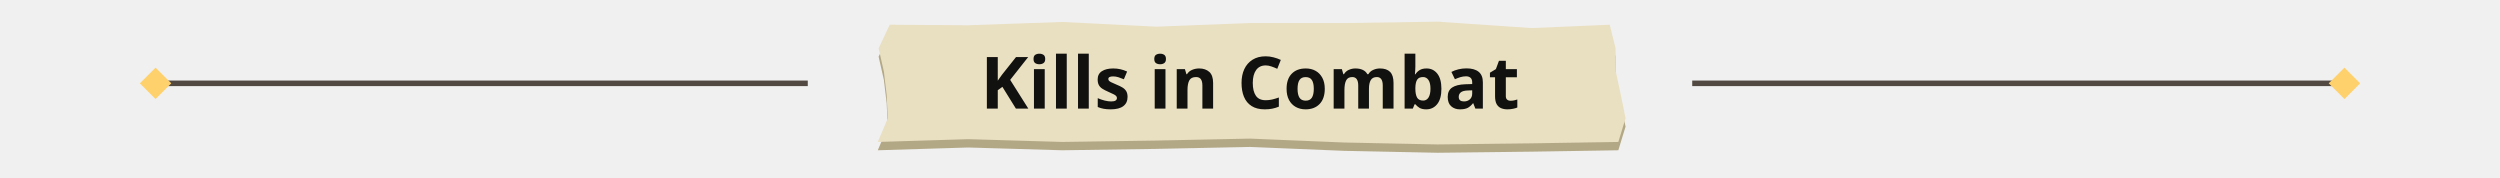
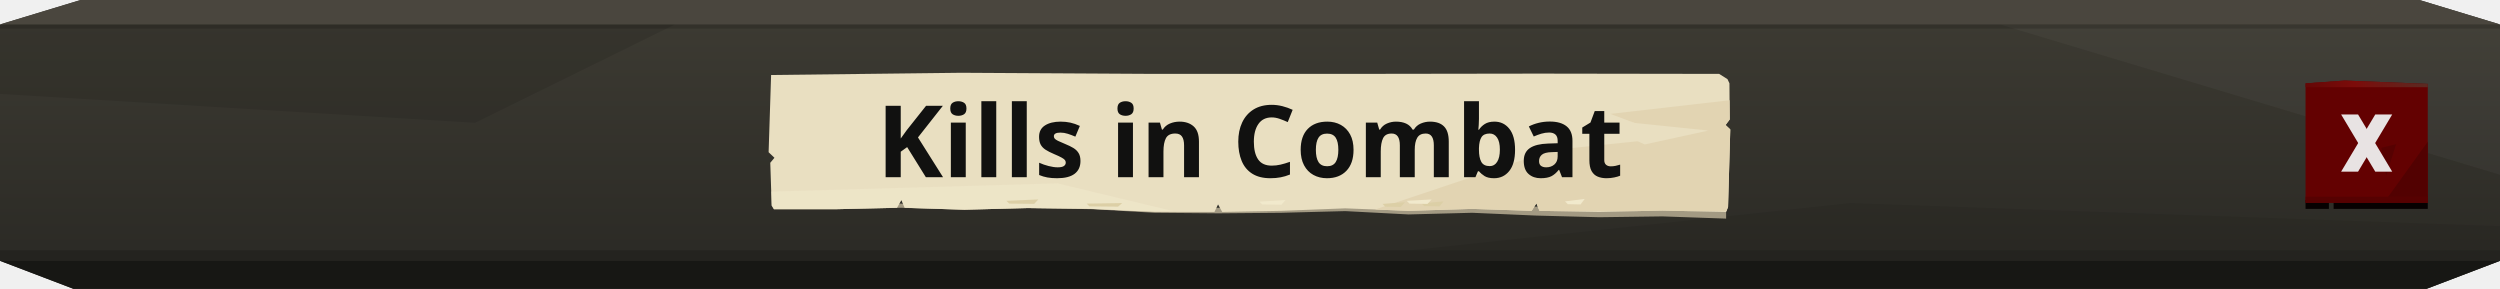
- <svg xmlns="http://www.w3.org/2000/svg" viewBox="0 0 900 64" width="900" height="64" role="img" aria-label="Kills in Combat">
-   <rect x="60" y="29" width="230.8" height="2" fill="#524943" />
-   <rect x="609.2" y="29" width="230.8" height="2" fill="#524943" />
-   <rect x="52" y="26" width="8" height="8" fill="#ffd16d" transform="rotate(45 56 30)" />
-   <rect x="840" y="26" width="8" height="8" fill="#ffd16d" transform="rotate(45 844 30)" />
-   <polygon points="320.3,11.9 348.6,12.1 382.4,10.9 416.2,12.6 450.0,11.3 483.8,11.3 517.6,10.8 551.4,13.1 579.5,11.9 581.6,20.4 581.7,28.8 583.5,37.2 585.2,45.6 582.6,54.1 551.4,54.6 517.6,55.0 483.8,54.3 450.0,52.9 416.2,53.6 382.4,54.1 348.6,53.1 316.0,54.1 319.6,45.6 319.2,37.2 318.2,28.8 316.3,20.4" fill="#b3a886" />
-   <polygon points="320.3,8.9 348.6,9.1 382.4,7.9 416.2,9.6 450.0,8.3 483.8,8.3 517.6,7.8 551.4,10.1 579.5,8.9 581.6,17.4 581.7,25.8 583.5,34.2 585.2,42.6 582.6,51.1 551.4,51.6 517.6,52.0 483.8,51.3 450.0,49.9 416.2,50.6 382.4,51.1 348.6,50.1 316.0,51.1 319.6,42.6 319.2,34.2 318.2,25.8 316.3,17.4" fill="#e9dfc1" />
-   <text x="450.0" y="39.1" font-family="'Noto Sans','Segoe UI',Helvetica,Arial,sans-serif" font-size="26" font-weight="700" fill="#111110" text-anchor="middle">Kills in Combat</text>
+ <svg xmlns="http://www.w3.org/2000/svg" viewBox="0 0 900 104" width="900" height="104" role="img" aria-label="Kills in Combat">
+   <defs>
+     <clipPath id="c1">
+       <polygon points="29,0 871,0 900,8.8 900,93.9 873.5,104 26.5,104 0,93.9 0,8.8" />
+     </clipPath>
+     <linearGradient id="g2" gradientUnits="userSpaceOnUse" x1="0" y1="8.8" x2="0" y2="93.9">
+       <stop offset="0" stop-color="#3c3a32" />
+       <stop offset="1" stop-color="#2b2a25" />
+     </linearGradient>
+     <clipPath id="c3">
+       <polygon points="277.6,27 346,26.2 415.3,26.6 484.7,26.6 554,26.5 618.9,26.6 621.9,28.5 622.6,30 622.7,43 621.2,45 622.9,46.6 622.1,74.5 621.4,76.3 598.5,75.8 575.7,76.3 554.2,75.9 553.1,73.2 551.4,75.9 530,75.2 507.1,75.9 484.3,75 461.4,75.9 440,76.3 438.5,73.6 437.2,76.3 415.7,76.3 392.9,75.2 370,74.9 347.2,75.5 325.7,74.8 324.5,72 322.9,74.8 301.5,75.3 278.6,75.3 277.8,74 277.3,58.6 278.8,56.8 276.7,54.8" />
+     </clipPath>
+     <clipPath id="c4">
+       <polygon points="830,30 844.1,29 874,30.2 874,73 830,73" />
+     </clipPath>
+     <linearGradient id="g5" gradientUnits="userSpaceOnUse" x1="830" y1="0" x2="874" y2="0">
+       <stop offset="0" stop-color="#640706" />
+       <stop offset="0.4" stop-color="#7c0c0a" />
+       <stop offset="1" stop-color="#5a2a22" />
+     </linearGradient>
+   </defs>
+   <polygon points="29,0 871,0 900,8.8 900,93.9 873.5,104 26.5,104 0,93.9 0,8.8" fill="url(#g2)" />
+   <g clip-path="url(#c1)">
+     <polygon points="0,8.8 243,8.8 171,44.2 0,33.8" fill="#000000" opacity="0.1" />
+     <polygon points="900,8.8 900,62.9 720,8.8" fill="#ffffff" opacity="0.035" />
+     <polygon points="378,104 666,73.1 900,81.4 900,104" fill="#000000" opacity="0.07" />
+     <rect x="0" y="0" width="900" height="8.8" fill="#4a463e" />
+     <rect x="0" y="8.8" width="900" height="1.5" fill="#000000" opacity="0.16" />
+     <rect x="0" y="90.1" width="900" height="3.8" fill="#24231f" />
+     <rect x="0" y="93.9" width="900" height="10.1" fill="#171714" />
+   </g>
+   <polygon points="621.4,74.8 598.5,74.3 575.7,74.8 552.8,74.4 530,73.7 507.1,74.4 484.3,73.5 461.4,74.4 438.6,74.8 415.7,74.8 392.9,73.7 370,73.4 347.2,74 324.3,73.3 301.5,73.8 278.6,73.8 278.6,75.3 301.5,75.3 324.3,74.8 347.2,75.5 370,74.9 392.9,75.3 415.7,76.6 438.6,76.8 461.4,76.6 484.3,76 507.1,77.2 530,76.6 552.8,77.6 575.7,78.2 598.5,77.9 621.4,78.7" fill="#a39a83" />
+   <polygon points="277.6,27 346,26.2 415.3,26.6 484.7,26.6 554,26.5 618.9,26.6 621.9,28.5 622.6,30 622.7,43 621.2,45 622.9,46.6 622.1,74.5 621.4,76.3 598.5,75.8 575.7,76.3 554.2,75.9 553.1,73.2 551.4,75.9 530,75.2 507.1,75.9 484.3,75 461.4,75.9 440,76.3 438.5,73.6 437.2,76.3 415.7,76.3 392.9,75.2 370,74.9 347.2,75.5 325.7,74.8 324.5,72 322.9,74.8 301.5,75.3 278.6,75.3 277.8,74 277.3,58.6 278.8,56.8 276.7,54.8" fill="#e9dfc1" />
+   <g clip-path="url(#c3)">
+     <polygon points="623.4,36 579.7,41 602.5,49.5 558.9,54 493.3,76 623.4,76" fill="#e2d4b2" />
+     <polygon points="615,47 571.3,42.5 592.1,52" fill="#e9dfc1" />
+     <polygon points="276.6,69 380.7,66 422.3,76 276.6,76" fill="#f1e9cc" opacity="0.55" />
+     <polygon points="511.7,73.2 519.7,72.5 518.2,74.3 512.7,74.2" fill="#dccfa6" />
+     <polygon points="506.4,72.3 515.4,71.8 513.9,73.4 507.4,73.3" fill="#f1e9cc" />
+     <polygon points="563.4,72.5 570.5,71.6 569,73.6 564.4,73.5" fill="#f1e9cc" />
+     <polygon points="362.3,72.3 373.8,71.8 372.3,73.4 363.3,73.3" fill="#dccfa6" />
+     <polygon points="453.4,72.6 462.8,72 461.3,73.7 454.4,73.6" fill="#f1e9cc" />
+     <polygon points="391.2,73.3 404,73.1 402.5,74.4 392.2,74.3" fill="#dccfa6" />
+     <polygon points="497.7,73.4 505.8,72.8 504.3,74.5 498.7,74.4" fill="#dccfa6" />
+   </g>
+   <text x="450" y="63.8" font-family="'Noto Sans','Open Sans','Segoe UI',Roboto,'Helvetica Neue',Arial,sans-serif" font-size="36" font-weight="700" fill="#111110" text-anchor="middle" textLength="258.7">Kills in Combat</text>
+   <rect x="830" y="72" width="8.4" height="3.2" fill="#070101" />
+   <rect x="840.1" y="72" width="33.9" height="3.2" fill="#070101" />
+   <polygon points="830,30 844.1,29 874,30.2 874,73 830,73" fill="#630101" />
+   <g clip-path="url(#c4)">
+     <polygon points="874,51 858.2,73 874,73" fill="#520101" />
+     <polygon points="857.3,53.2 862.6,51.9 859,63.3" fill="#560101" />
+     <rect x="830" y="29" width="44" height="2.4" fill="url(#g5)" />
+     <rect x="830" y="70.8" width="44" height="2.2" fill="#560101" />
+   </g>
+   <polygon points="842.8,41.2 848.9,41.2 861.2,61.8 855.1,61.8" fill="#e8e3e3" />
+   <polygon points="861.2,41.2 855.1,41.2 842.8,61.8 848.9,61.8" fill="#e8e3e3" />
</svg>
